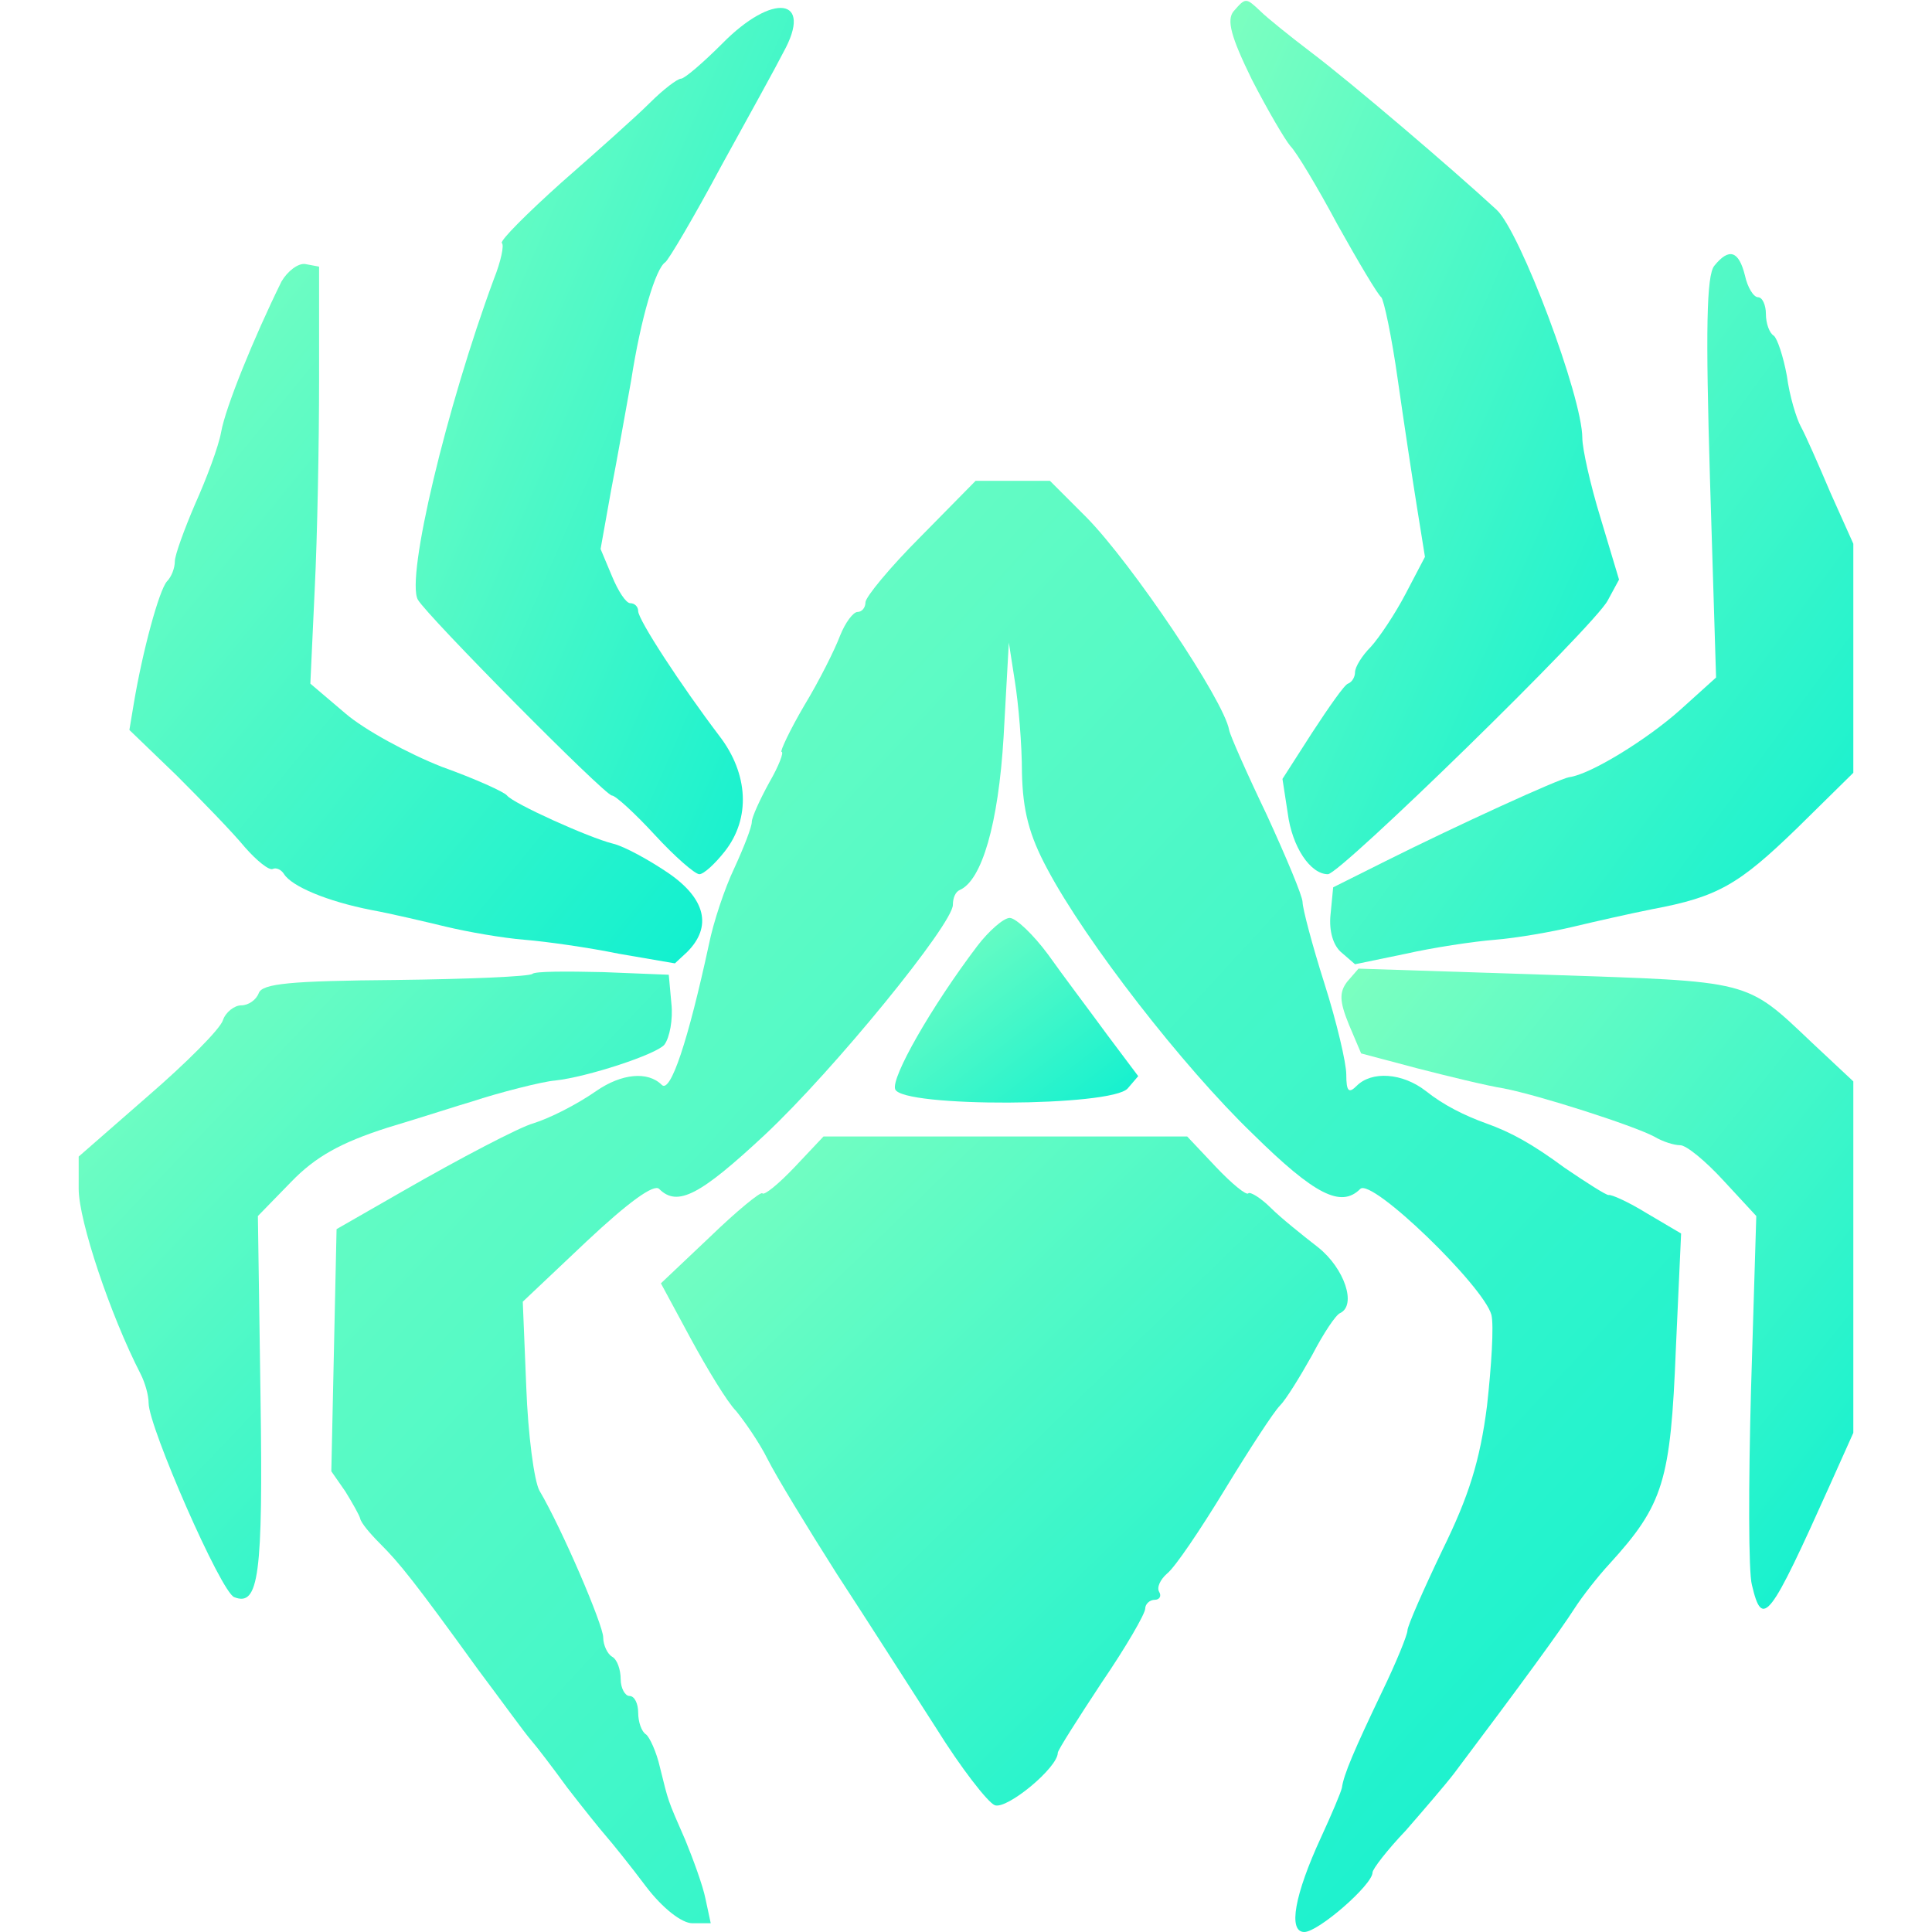
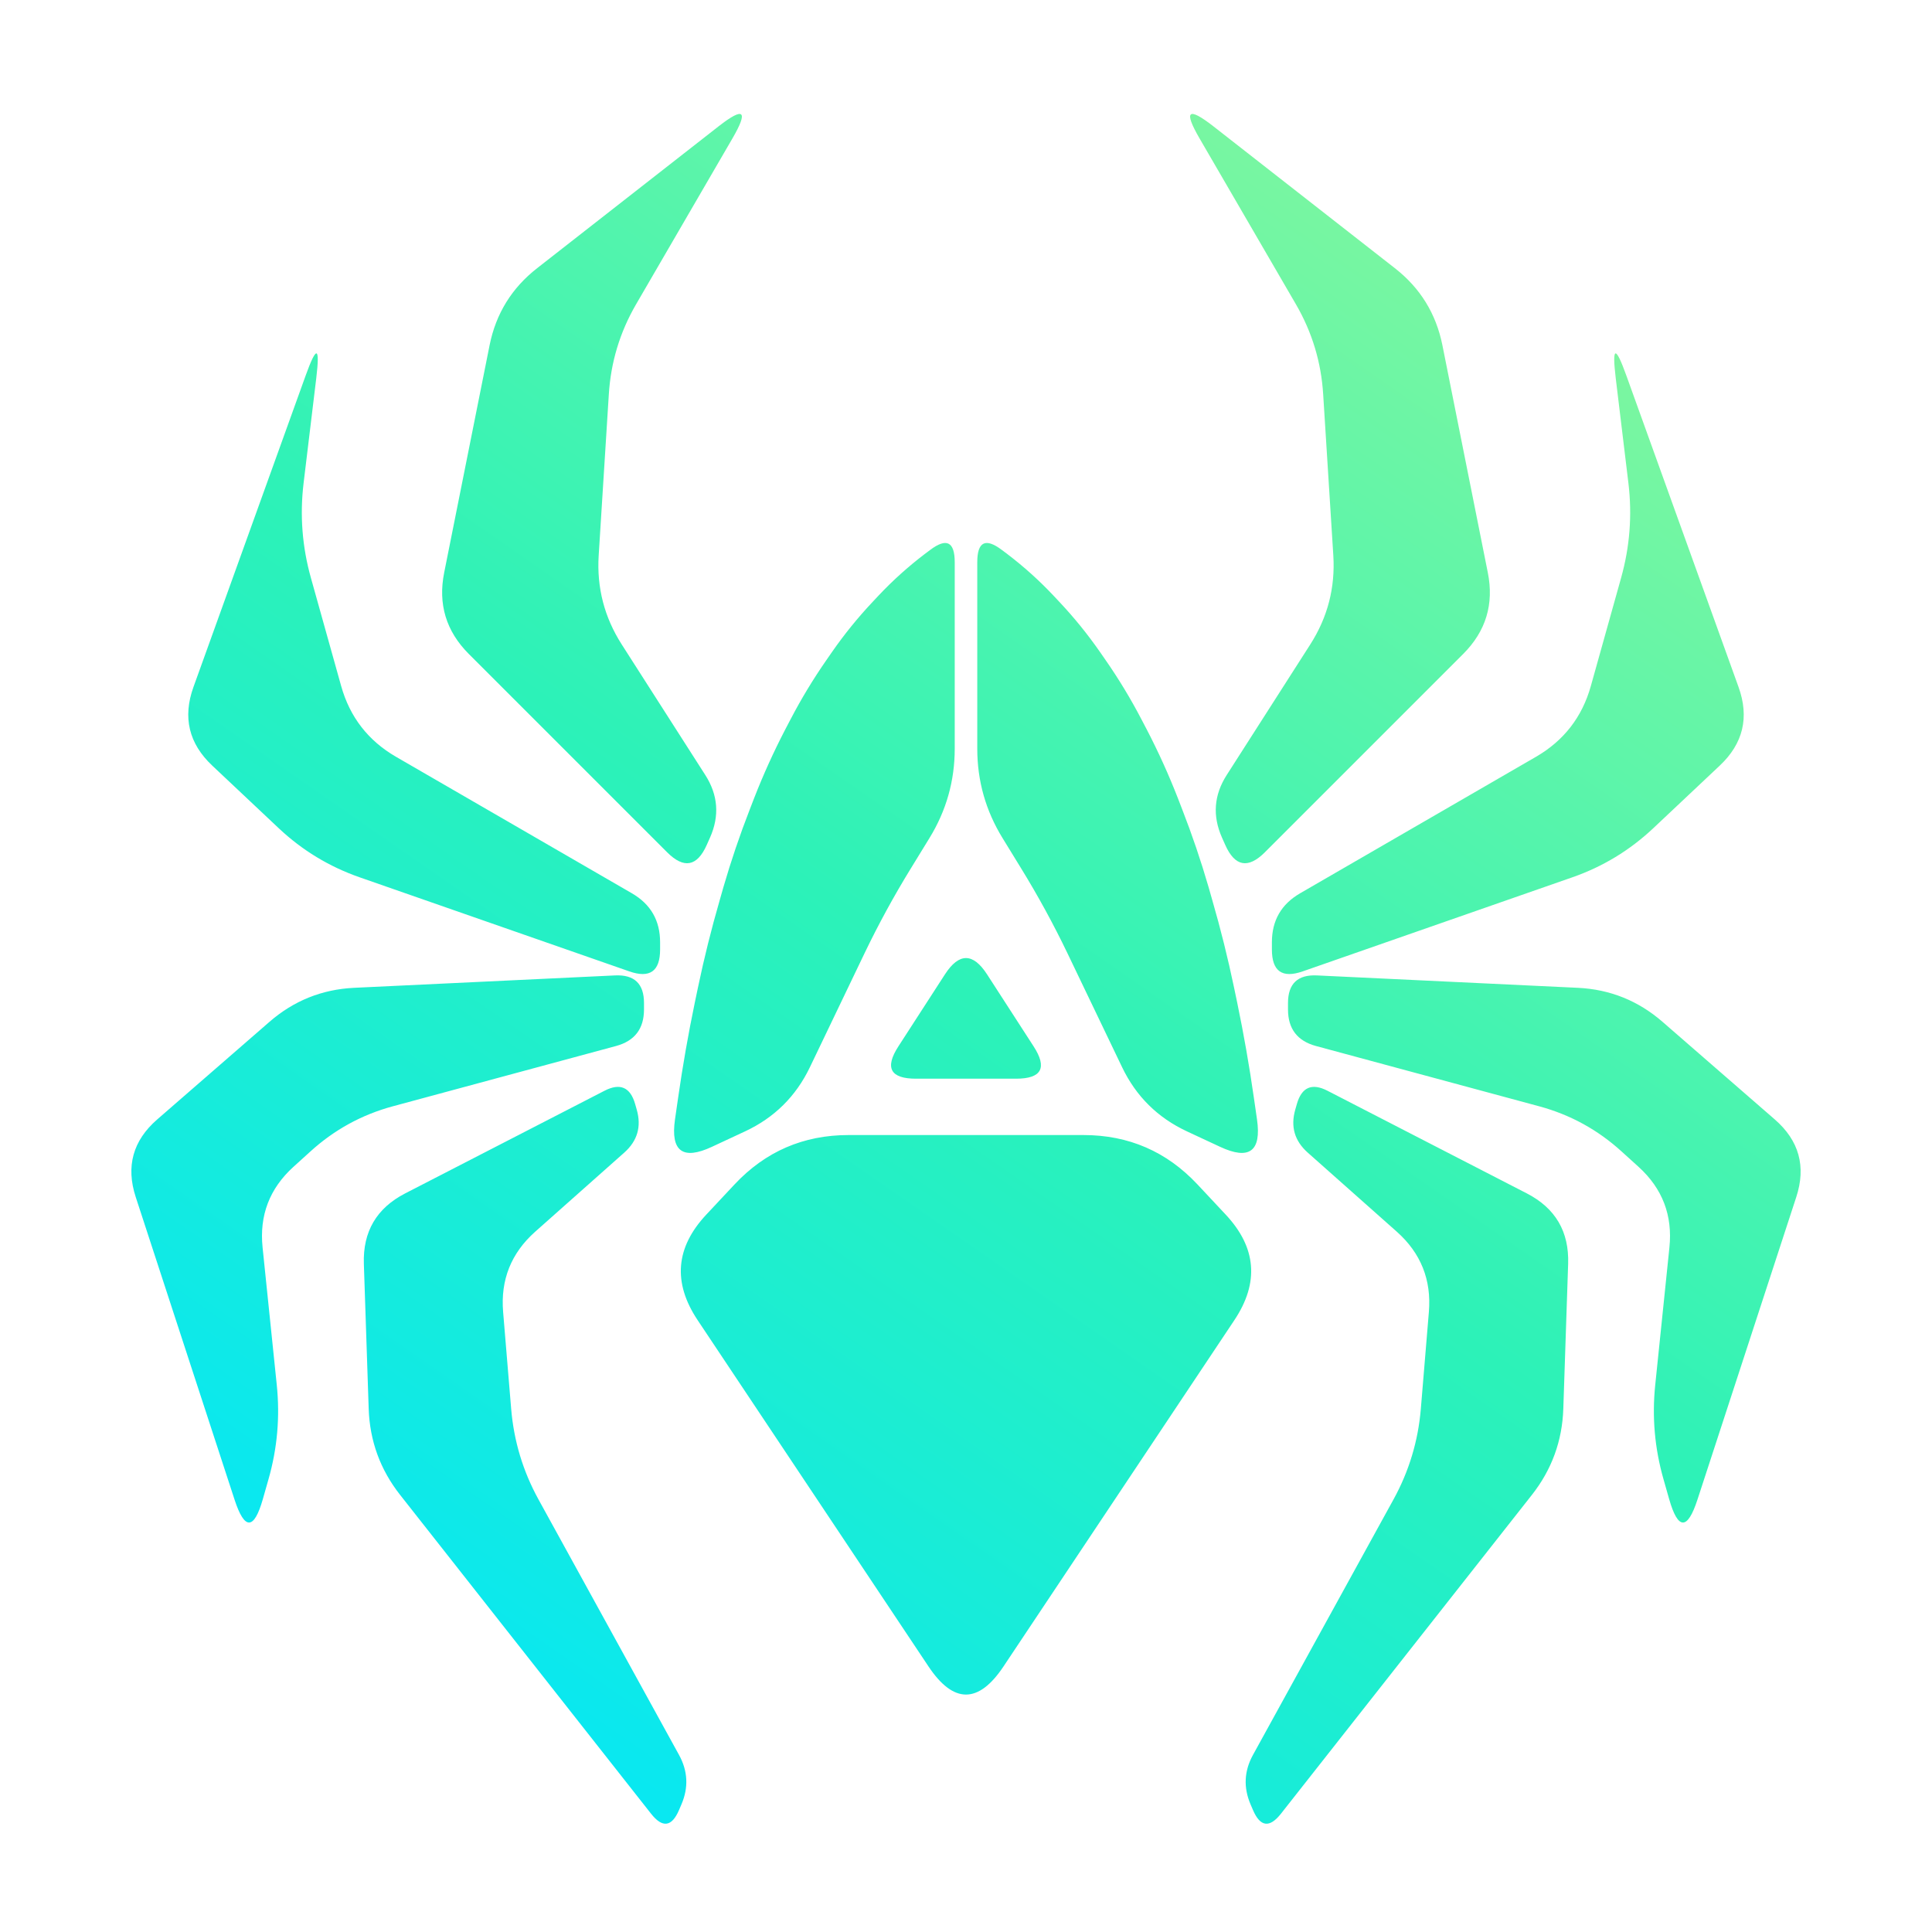
- <svg xmlns="http://www.w3.org/2000/svg" version="1.0" width="320pt" height="320pt" viewBox="54 94 203 221" preserveAspectRatio="xMidYMid meet">
+ <svg xmlns="http://www.w3.org/2000/svg" viewBox="40 84 240 240">
  <defs>
-     <linearGradient id="g" x1="0" y1="1" x2="1" y2="0">
-       <stop stop-color="#7DFFC0" />
-       <stop offset="1" stop-color="#10F0D0" />
+     <linearGradient id="g" x1="230" y1="96" x2="80" y2="312" gradientUnits="userSpaceOnUse">
+       <stop offset="0" stop-color="#8af79c" />
+       <stop offset="0.5" stop-color="#2cf2b8" />
+       <stop offset="1" stop-color="#00e5ff" />
    </linearGradient>
  </defs>
-   <g transform="translate(0,320) scale(0.1,-0.1)" fill="url(#g)" stroke="none">
-     <path d="M1861 2247 c-8 -10 -3 -29 21 -78 18 -35 38 -69 44 -76 7 -7 31 -47 54 -90 24 -43 46 -80 50 -83 3 -3 12 -45 19 -95 7 -49 17 -115 22 -146 l9 -56 -22 -42 c-12 -23 -30 -50 -40 -61 -10 -10 -18 -23 -18 -29 0 -5 -3 -11 -8 -13 -4 -1 -22 -27 -41 -56 l-34 -53 6 -39 c5 -39 26 -70 46 -70 14 0 304 283 320 313 l13 24 -21 70 c-12 39 -21 80 -21 92 0 47 -71 236 -98 261 -52 48 -167 146 -212 180 -25 19 -51 40 -58 47 -17 16 -17 16 -31 0z" />
-     <path d="M1276 2210 c-22 -22 -43 -40 -47 -40 -4 0 -20 -12 -36 -28 -15 -15 -61 -56 -101 -91 -39 -35 -70 -66 -68 -69 3 -2 -1 -21 -9 -41 -54 -146 -101 -342 -87 -367 11 -19 214 -224 222 -224 4 0 26 -20 49 -45 23 -25 46 -45 51 -45 5 0 18 12 29 26 30 38 27 89 -6 132 -44 58 -93 133 -93 143 0 5 -4 9 -9 9 -5 0 -14 14 -21 31 l-13 31 12 67 c7 36 17 93 23 126 11 71 28 128 39 135 4 3 33 52 64 110 32 58 64 116 71 130 35 63 -12 69 -70 10z" />
-     <path d="M2411 1956 c-9 -11 -10 -74 -5 -243 l7 -228 -41 -37 c-38 -34 -103 -74 -127 -77 -12 -2 -128 -55 -210 -96 l-60 -30 -3 -31 c-2 -19 3 -36 13 -44 l15 -13 58 12 c31 7 77 14 102 16 25 2 65 9 90 15 25 6 65 15 90 20 75 14 99 28 166 93 l64 63 0 131 0 131 -26 58 c-14 33 -29 67 -34 76 -5 9 -13 35 -16 58 -4 22 -11 43 -15 46 -5 3 -9 14 -9 25 0 10 -4 19 -9 19 -5 0 -12 11 -15 25 -7 28 -18 32 -35 11z" />
-     <path d="M772 1938 c-32 -65 -64 -144 -69 -172 -3 -17 -17 -54 -30 -83 -12 -28 -23 -58 -23 -65 0 -8 -4 -18 -9 -23 -9 -10 -28 -80 -38 -140 l-5 -30 54 -52 c29 -29 64 -65 78 -82 14 -16 28 -27 32 -25 4 2 10 -1 13 -6 9 -14 49 -31 100 -41 22 -4 60 -13 85 -19 25 -6 65 -13 90 -15 25 -2 74 -9 108 -16 l64 -11 14 13 c29 29 21 61 -21 90 -22 15 -51 31 -64 34 -28 7 -114 46 -121 55 -3 4 -36 19 -75 33 -38 15 -88 42 -110 61 l-40 34 5 108 c3 60 5 167 5 239 l0 130 -16 3 c-8 1 -20 -8 -27 -20z" />
-     <path d="M1503 1646 c-35 -35 -63 -69 -63 -75 0 -6 -4 -11 -9 -11 -5 0 -14 -12 -20 -27 -6 -16 -24 -52 -41 -80 -17 -29 -28 -53 -26 -53 3 0 -3 -16 -14 -35 -11 -20 -20 -40 -20 -45 0 -6 -9 -29 -20 -53 -11 -23 -24 -62 -29 -87 -24 -111 -44 -171 -54 -161 -16 16 -46 13 -75 -7 -23 -16 -53 -31 -72 -37 -15 -4 -84 -40 -150 -78 l-75 -43 -3 -138 -3 -139 16 -23 c8 -13 16 -27 17 -31 1 -5 11 -17 23 -29 22 -22 39 -43 112 -144 27 -36 53 -72 60 -80 7 -8 26 -33 42 -55 17 -22 37 -47 44 -55 7 -8 28 -34 46 -58 19 -25 41 -42 53 -42 l21 0 -6 28 c-3 15 -14 45 -23 67 -21 48 -19 43 -29 83 -4 18 -12 35 -16 38 -5 3 -9 14 -9 25 0 10 -4 19 -10 19 -5 0 -10 9 -10 19 0 11 -4 23 -10 26 -5 3 -10 13 -10 22 0 14 -47 124 -73 168 -6 11 -13 64 -15 118 l-4 98 73 69 c48 45 77 66 83 60 21 -21 47 -7 121 62 79 74 215 241 215 263 0 8 3 15 8 17 25 11 44 75 50 175 l6 108 7 -45 c4 -25 8 -71 8 -104 1 -43 8 -71 29 -110 44 -83 155 -226 235 -303 71 -70 101 -85 123 -63 13 13 141 -111 150 -144 3 -12 0 -59 -5 -104 -8 -63 -21 -104 -51 -165 -22 -46 -40 -87 -40 -92 0 -5 -13 -37 -29 -70 -32 -67 -44 -95 -46 -110 -1 -5 -12 -31 -24 -57 -30 -65 -38 -108 -19 -108 16 0 78 54 78 68 0 4 17 26 38 48 20 23 45 52 55 65 79 105 122 164 138 189 9 14 27 37 40 51 62 68 70 95 76 246 l6 132 -39 23 c-21 13 -41 22 -44 21 -3 0 -25 14 -50 31 -38 28 -62 41 -90 51 -25 9 -49 21 -69 37 -27 21 -62 23 -79 6 -9 -9 -12 -7 -12 13 0 13 -11 60 -25 104 -14 44 -25 86 -25 93 0 7 -19 52 -41 100 -23 48 -42 91 -43 97 -6 34 -111 190 -163 243 l-42 42 -42 0 -43 0 -63 -64z" />
-     <path d="M1568 1178 c-53 -70 -99 -151 -94 -164 8 -21 248 -20 266 1 l12 14 -36 48 c-19 26 -50 67 -67 91 -17 23 -37 42 -44 42 -7 0 -24 -15 -37 -32z" />
-     <path d="M1059 1146 c-3 -3 -73 -6 -156 -7 -120 -1 -153 -4 -157 -15 -3 -8 -12 -14 -20 -14 -8 0 -18 -8 -21 -17 -3 -10 -42 -49 -86 -87 l-79 -69 0 -37 c0 -36 36 -144 71 -212 5 -10 9 -24 9 -33 0 -27 83 -217 98 -222 28 -11 33 24 30 229 l-3 207 38 39 c28 29 57 45 110 62 40 12 83 26 97 30 30 10 81 23 95 24 37 4 116 30 125 41 6 8 10 29 8 47 l-3 33 -75 3 c-42 1 -78 1 -81 -2z" />
-     <path d="M1991 1137 c-9 -12 -9 -22 2 -49 l14 -33 64 -17 c35 -9 80 -20 99 -23 41 -8 147 -42 172 -55 10 -6 23 -10 30 -10 7 0 29 -18 50 -41 l37 -40 -6 -198 c-3 -109 -3 -210 1 -224 12 -51 20 -40 90 116 l26 58 0 201 0 201 -47 44 c-77 73 -68 70 -304 78 l-215 7 -13 -15z" />
-     <path d="M1359 925 c-18 -19 -35 -33 -37 -30 -2 2 -29 -20 -60 -50 l-56 -53 34 -63 c19 -35 42 -73 52 -83 9 -11 26 -35 36 -55 10 -20 46 -79 79 -131 34 -52 85 -132 114 -177 28 -45 59 -85 67 -88 14 -5 72 43 72 60 0 3 23 39 50 80 28 41 50 79 50 85 0 5 5 10 11 10 5 0 8 4 5 9 -3 5 1 14 9 21 9 7 38 50 66 96 28 46 56 89 63 96 7 7 23 33 37 58 13 25 27 46 32 48 19 9 5 51 -25 75 -18 14 -43 34 -54 45 -12 12 -24 19 -26 17 -2 -3 -19 11 -37 30 l-33 35 -208 0 -208 0 -33 -35z" />
-   </g>
+   <path fill="url(#g)" d="M129.27,99.69 L106.73,117.31 Q102.00,121.00 100.82,126.88 L95.18,155.12 Q94.00,161.00 98.24,165.24 L122.87,189.87 Q126.00,193.00 127.80,188.95 L128.20,188.05 Q130.00,184.00 127.61,180.27 L117.23,164.05 Q114.00,159.00 114.37,153.01 L115.63,132.99 Q116.00,127.00 119.01,121.81 L130.99,101.19 Q134.00,96.00 129.27,99.69 Z M204.37,132.99 L205.63,153.01 Q206.00,159.00 202.77,164.05 L192.39,180.27 Q190.00,184.00 191.80,188.05 L192.20,188.95 Q194.00,193.00 197.13,189.87 L221.76,165.24 Q226.00,161.00 224.82,155.12 L219.18,126.88 Q218.00,121.00 213.27,117.31 L190.73,99.69 Q186.00,96.00 189.01,101.19 L200.99,121.81 Q204.00,127.00 204.37,132.99 Z M77.97,130.65 L64.03,169.35 Q62.00,175.00 66.37,179.11 L74.63,186.89 Q79.00,191.00 84.67,192.98 L118.18,204.67 Q122.00,206.00 122.00,201.95 L122.00,201.05 Q122.00,197.00 118.50,194.97 L89.19,178.01 Q84.00,175.00 82.38,169.22 L78.62,155.78 Q77.00,150.00 77.71,144.04 L79.29,130.96 Q80.00,125.00 77.97,130.65 Z M241.38,155.78 L237.62,169.22 Q236.00,175.00 230.81,178.01 L201.50,194.97 Q198.00,197.00 198.00,201.05 L198.00,201.95 Q198.00,206.00 201.82,204.67 L235.33,192.98 Q241.00,191.00 245.37,186.89 L253.63,179.11 Q258.00,175.00 255.97,169.35 L242.03,130.65 Q240.00,125.00 240.71,130.96 L242.29,144.04 Q243.00,150.00 241.38,155.78 Z M116.40,205.17 L83.99,206.71 Q78.00,207.00 73.47,210.94 L59.53,223.06 Q55.00,227.00 56.86,232.70 L69.14,270.30 Q71.00,276.00 72.65,270.23 L73.35,267.77 Q75.00,262.00 74.38,256.03 L72.62,238.97 Q72.00,233.00 76.44,228.96 L78.56,227.04 Q83.00,223.00 88.79,221.43 L116.52,213.94 Q120.00,213.00 120.00,209.40 L120.00,208.60 Q120.00,205.00 116.40,205.17 Z M203.48,213.94 L231.21,221.43 Q237.00,223.00 241.44,227.04 L243.56,228.96 Q248.00,233.00 247.38,238.97 L245.62,256.03 Q245.00,262.00 246.65,267.77 L247.35,270.23 Q249.00,276.00 250.86,270.30 L263.14,232.70 Q265.00,227.00 260.47,223.06 L246.53,210.94 Q242.00,207.00 236.01,206.71 L203.60,205.17 Q200.00,205.00 200.00,208.60 L200.00,209.40 Q200.00,213.00 203.48,213.94 Z M115.09,219.50 L90.33,232.25 Q85.00,235.00 85.20,241.00 L85.80,259.00 Q86.00,265.00 89.71,269.71 L120.88,309.31 Q123.00,312.00 124.35,308.85 L124.65,308.15 Q126.00,305.00 124.35,302.00 L106.89,270.26 Q104.00,265.00 103.50,259.02 L102.50,246.98 Q102.00,241.00 106.48,237.01 L117.55,227.18 Q120.00,225.00 119.10,221.85 L118.90,221.15 Q118.00,218.00 115.09,219.50 Z M202.45,227.18 L213.52,237.01 Q218.00,241.00 217.50,246.98 L216.50,259.02 Q216.00,265.00 213.11,270.26 L195.65,302.00 Q194.00,305.00 195.35,308.15 L195.65,308.85 Q197.00,312.00 199.12,309.31 L230.29,269.71 Q234.00,265.00 234.20,259.00 L234.80,241.00 Q235.00,235.00 229.67,232.25 L204.91,219.50 Q202.00,218.00 201.10,221.15 L200.90,221.85 Q200.00,225.00 202.45,227.18 Z M155.53,152.33 L154.85,152.84 Q151.79,155.17 149.15,157.97 L148.41,158.76 Q145.65,161.69 143.35,165.00 L142.65,166.01 Q140.19,169.55 138.20,173.37 L137.55,174.61 Q135.40,178.75 133.70,183.10 L133.14,184.55 Q131.29,189.30 129.87,194.19 L129.40,195.84 Q127.85,201.19 126.71,206.64 L126.31,208.55 Q125.09,214.42 124.24,220.36 L123.85,223.06 Q123.00,229.00 128.44,226.46 L132.56,224.54 Q138.00,222.00 140.60,216.59 L147.40,202.41 Q150.00,197.00 153.14,191.89 L155.46,188.11 Q158.60,183.00 158.60,177.00 L158.60,153.85 Q158.60,150.00 155.53,152.33 Z M164.54,188.11 L166.86,191.89 Q170.00,197.00 172.60,202.41 L179.40,216.59 Q182.00,222.00 187.44,224.54 L191.56,226.46 Q197.00,229.00 196.15,223.06 L195.76,220.36 Q194.91,214.42 193.69,208.55 L193.29,206.64 Q192.15,201.19 190.60,195.84 L190.13,194.19 Q188.71,189.30 186.86,184.55 L186.30,183.10 Q184.60,178.75 182.45,174.61 L181.80,173.37 Q179.81,169.55 177.35,166.01 L176.65,165.00 Q174.35,161.69 171.59,158.76 L170.85,157.97 Q168.21,155.17 165.15,152.84 L164.47,152.33 Q161.40,150.00 161.40,153.85 L161.40,177.00 Q161.40,183.00 164.54,188.11 Z M157.39,205.03 L151.61,213.97 Q149.00,218.00 153.80,218.00 L166.20,218.00 Q171.00,218.00 168.39,213.97 L162.61,205.03 Q160.00,201.00 157.39,205.03 Z M127.75,234.87 L131.25,231.13 Q137.00,225.00 145.40,225.00 L174.60,225.00 Q183.00,225.00 188.75,231.13 L192.25,234.87 Q198.00,241.00 193.34,247.99 L164.66,291.01 Q160.00,298.00 155.34,291.01 L126.66,247.99 Q122.00,241.00 127.75,234.87 Z" />
</svg>
